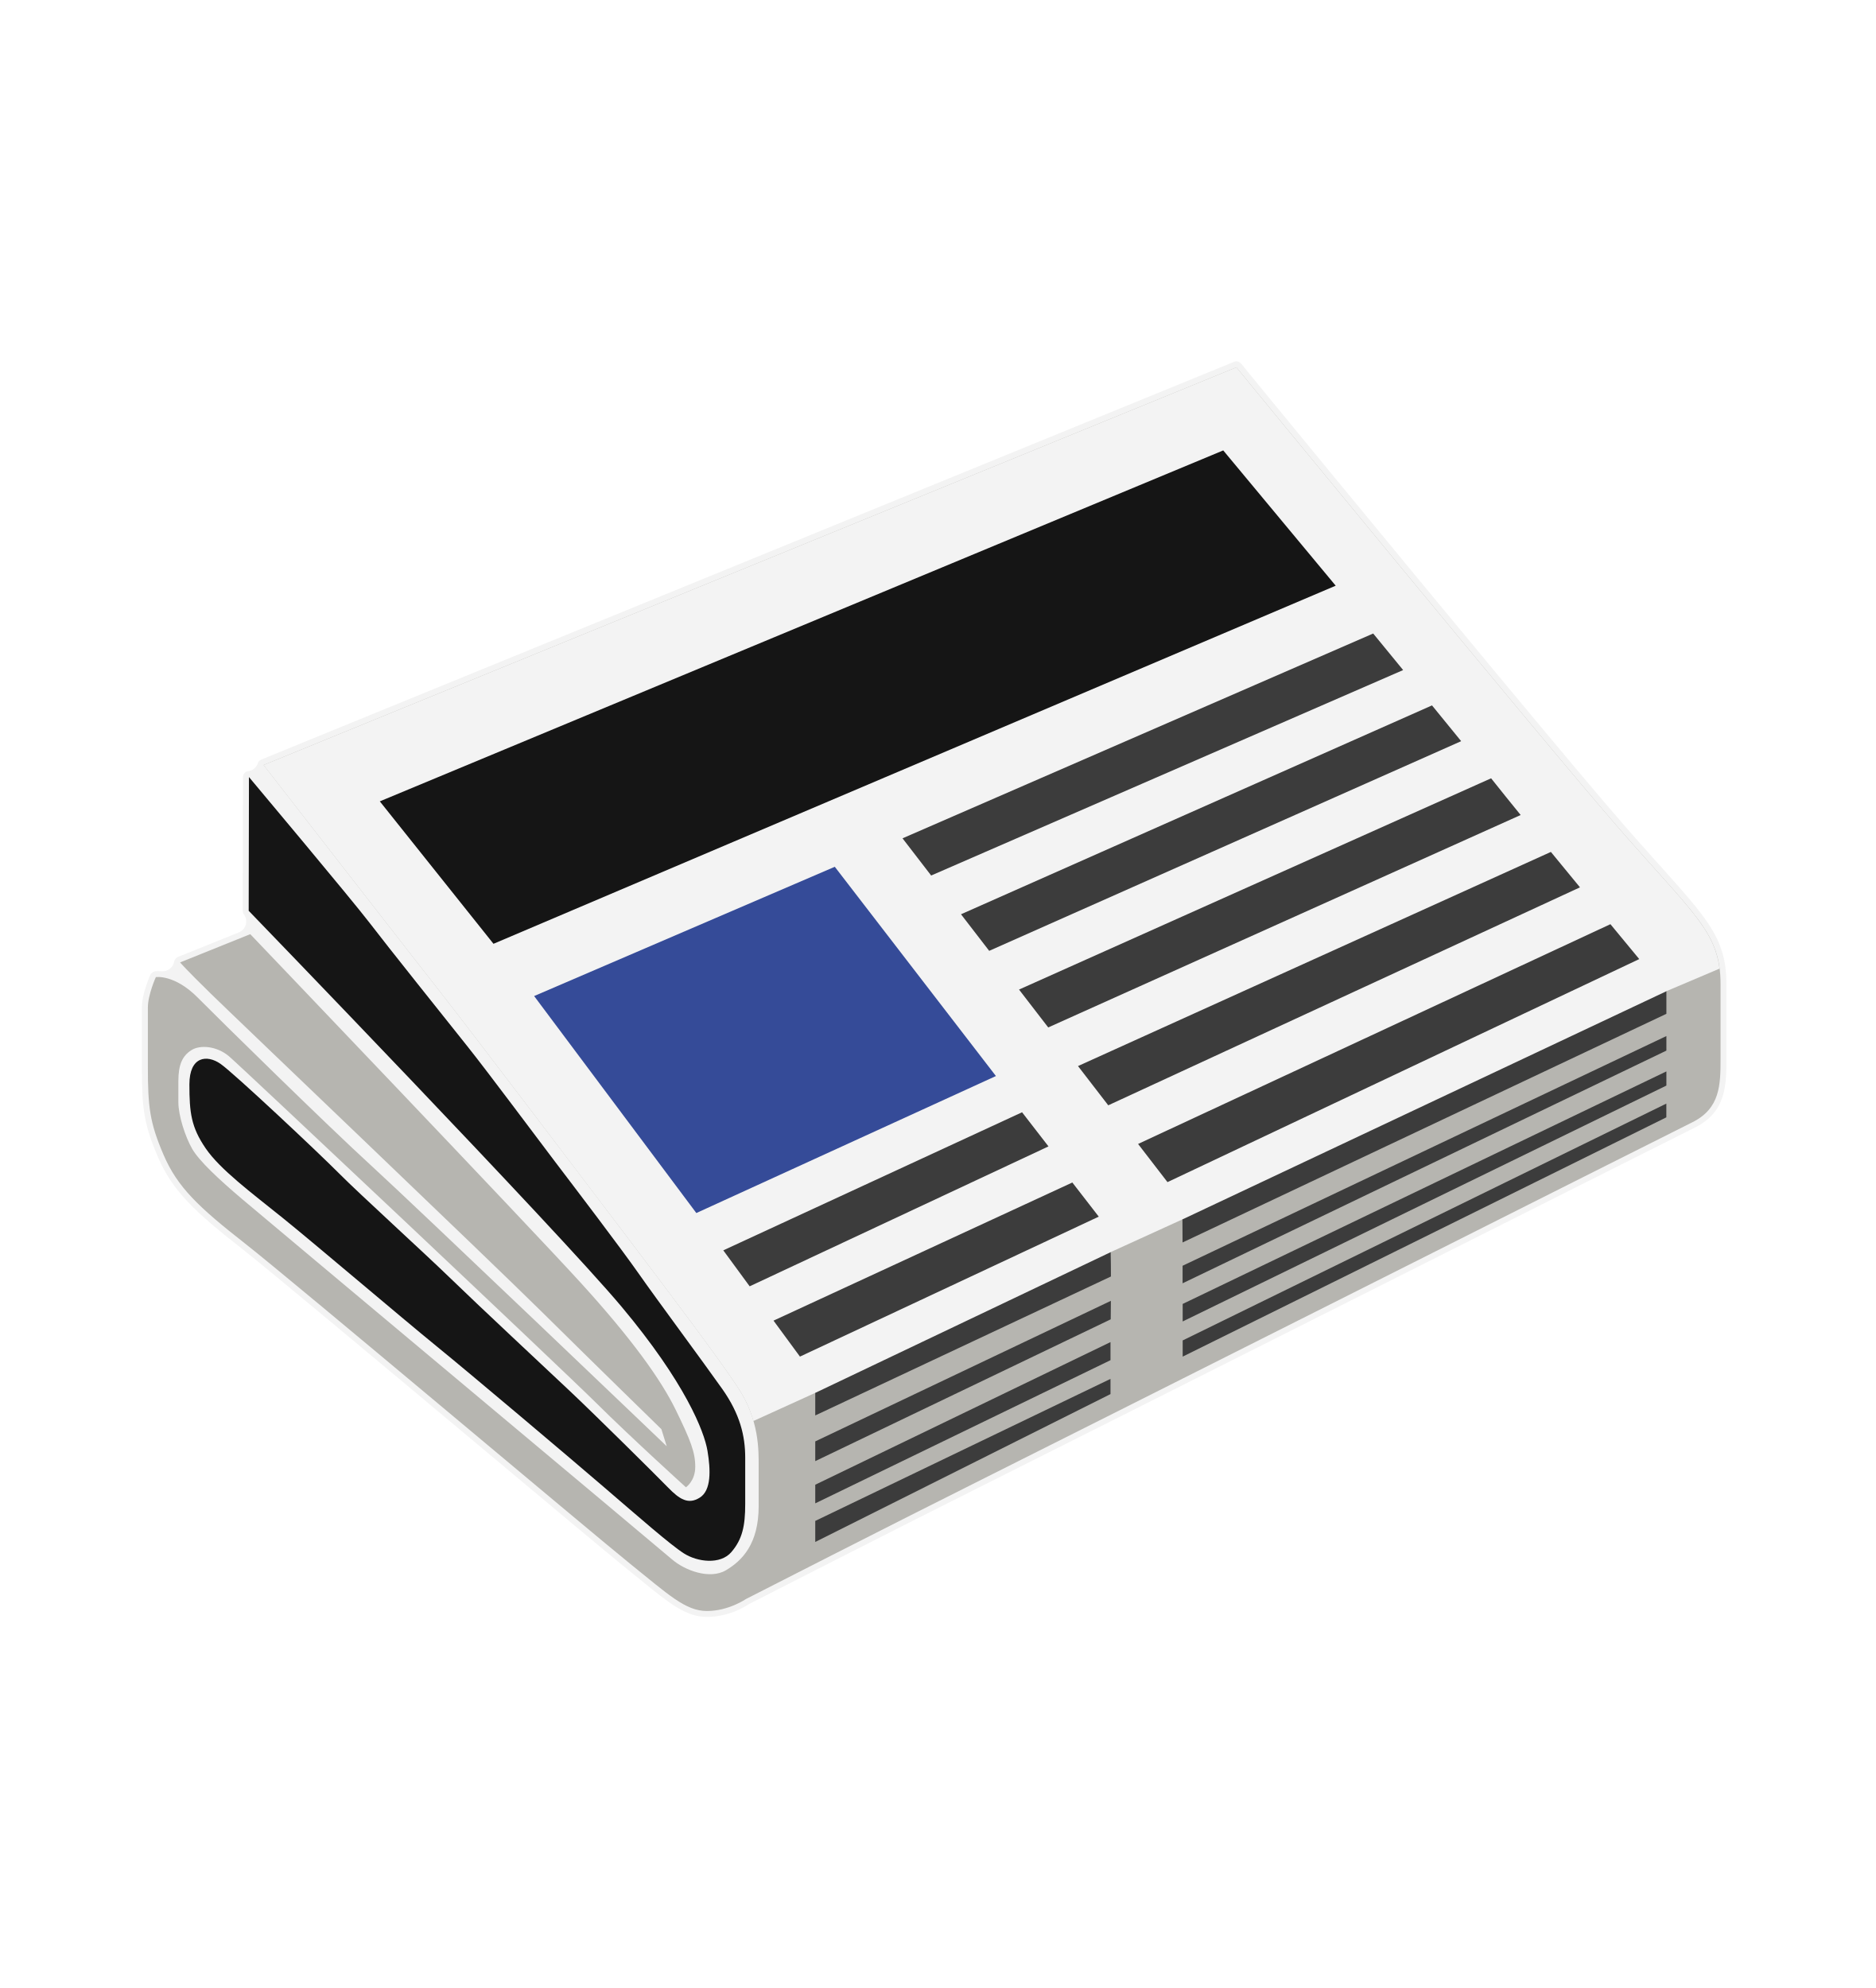
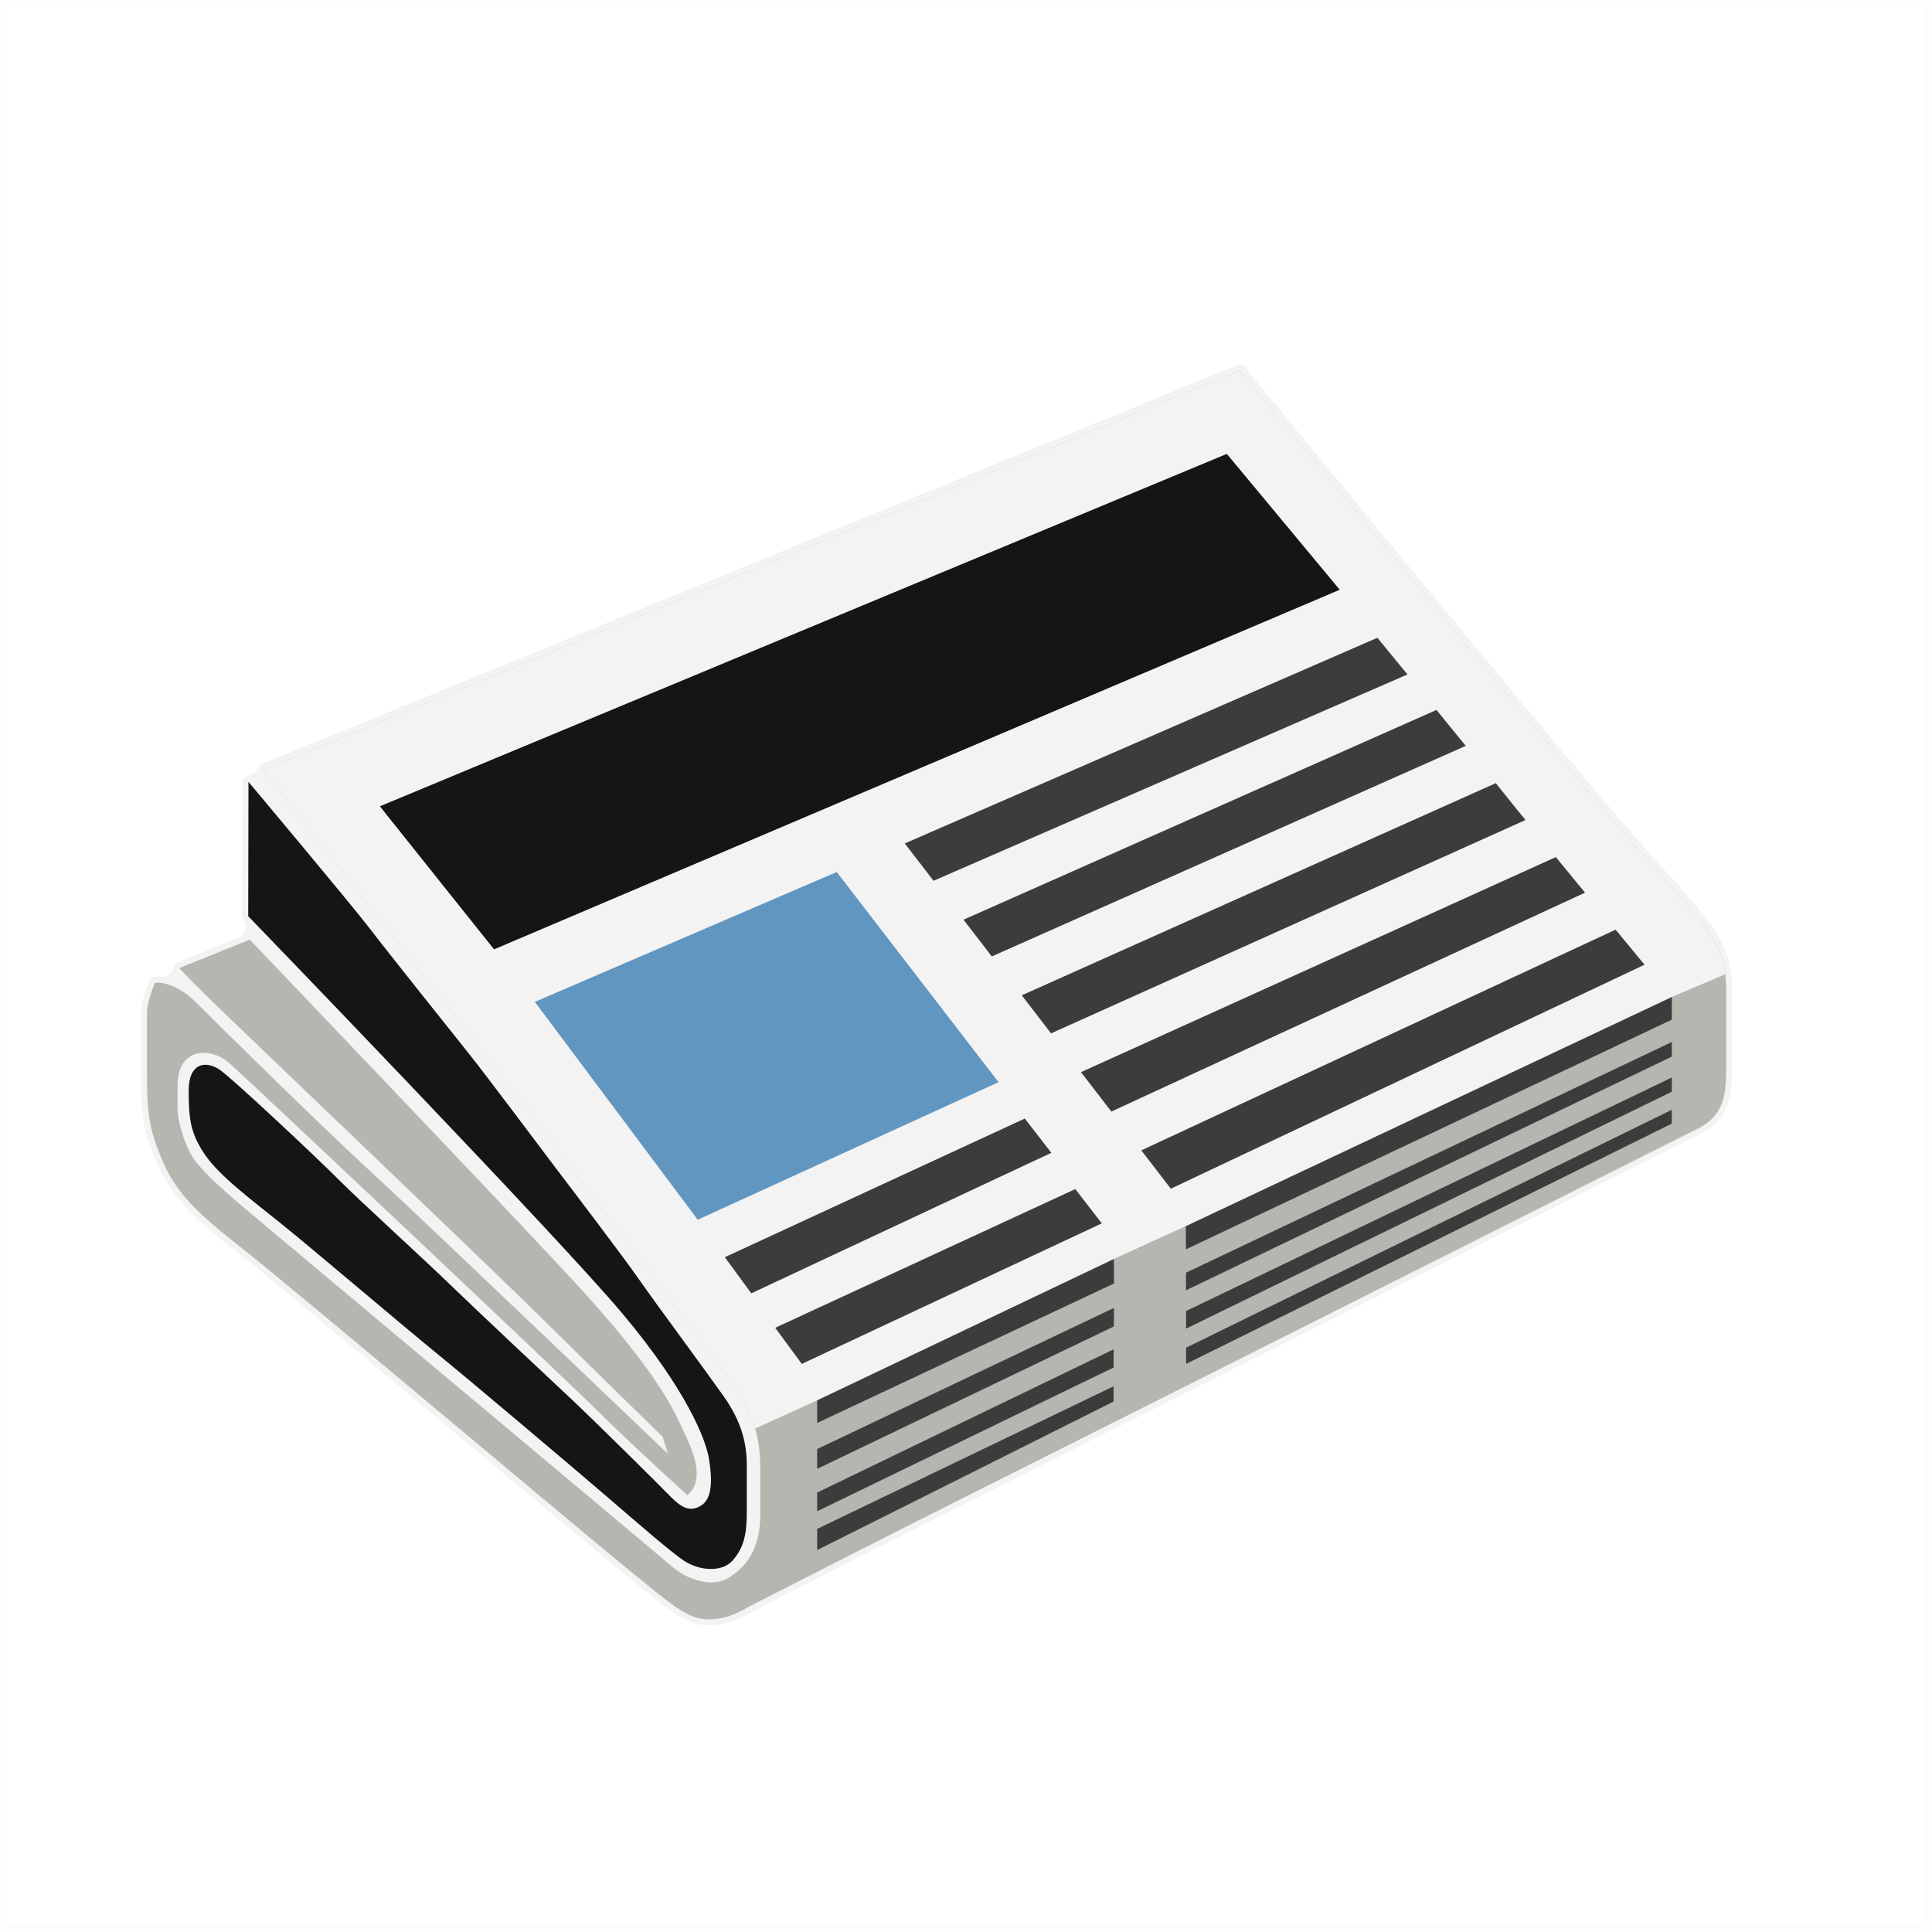
- <svg xmlns="http://www.w3.org/2000/svg" width="117" height="124" fill="none" viewBox="0 0 117 124">
-   <path fill="#f3f3f3" d="M107.62 60.373a5.8 5.8 0 0 0-.544-1.845c-.614-1.27-1.724-2.506-3.565-4.56l-.648-.723-.855-.962c-.228-.26-.464-.525-.711-.809-1.38-1.582-4.118-4.841-8.141-9.686l-4.575-5.524c-2.04-2.47-4.034-4.888-5.757-6.984l-2.7-3.286c-2.166-2.638-2.638-3.211-2.758-3.372l.034.054a.37.37 0 0 0-.426-.11L16.296 47.377a.37.37 0 0 0-.212.225.74.74 0 0 1-.608.501q-.037.005-.078.019a.37.37 0 0 0-.244.345l-.016 8.34c0 .08.027.157.072.222.14.184.183.42.121.642a.74.74 0 0 1-.437.488l-3.803 1.532a.38.38 0 0 0-.225.28.74.74 0 0 1-.729.614q-.037 0-.075-.003a2 2 0 0 0-.211-.01c-.097 0-.159.005-.164.008a.45.45 0 0 0-.306.216c-.021.049-.533 1.179-.533 2.054v3.685c0 2.596.126 3.591 1.01 5.648.898 2.086 2.268 3.382 5.205 5.683 1.713 1.342 9.045 7.477 14.936 12.406l.059.049c4.119 3.446 8.008 6.703 9.01 7.509.306.246.587.476.852.69 1.847 1.506 2.865 2.333 4.173 2.333s2.305-.597 2.589-.779q.032-.02.064-.038c.094-.048 9.356-4.782 14.901-7.552 2.844-1.419 13.403-6.734 23.616-11.873l.938-.472c9.16-4.608 18.631-9.375 19.495-9.8 1.98-.979 1.98-2.679 1.98-4.323v-4.633c0-.354-.019-.68-.059-1.012z" />
-   <path fill="#b6b5b0" d="m16.437 47.718 60.678-24.806s19.146 23.355 23.905 28.81c4.76 5.452 6.291 6.472 6.291 9.664v4.633c0 1.663-.022 3.125-1.775 3.99S67.142 89.332 61.485 92.157s-14.96 7.581-14.96 7.581-1.082.747-2.428.747-2.396-1.015-4.792-2.943-21.08-17.674-24.01-19.969-4.226-3.525-5.092-5.538c-.866-2.011-.98-2.994-.98-5.503v-3.685c0-.803.498-1.901.498-1.901s1.165-.183 2.613 1.28c1.447 1.461 8.085 7.98 10.797 10.457 2.713 2.477 18.452 17.525 18.452 17.525l-.332-1.064s-4.143-4.04-7.472-7.332c-3.329-3.29-19.036-18.272-20.617-19.82-1.581-1.545-1.93-1.962-1.93-1.962l4.377-1.762s17.422 18.24 20.598 21.73c3.179 3.493 5.01 6.037 5.942 7.95.932 1.911 1.214 2.642 1.214 3.54 0 .896-.582 1.28-.582 1.28s-3.36-3.042-5.574-5.238-22.18-21.017-22.93-21.65c-.75-.63-1.788-.73-2.345-.374s-.807.897-.807 1.928v1.313c0 .84.431 2.169.866 2.919.431.746 1.64 1.88 3.127 3.14 1.49 1.264 25.99 21.764 26.79 22.455.798.691 2.355 1.28 3.368.683 1.016-.6 2.042-1.65 2.042-3.998v-2.483c0-.999.046-2.903-1.307-4.943-1.354-2.04-4.51-6.207-6.824-9.266-2.312-3.058-10.066-13.269-11.663-15.296S16.437 47.713 16.437 47.713z" />
-   <path fill="#f3f3f3" d="M101.021 51.722c-4.76-5.453-23.906-28.81-23.906-28.81L16.437 47.718s9.49 12.214 11.087 14.244c1.598 2.028 9.35 12.238 11.664 15.296 2.312 3.059 5.47 7.228 6.823 9.266.485.734.79 1.446.98 2.11l3.855-1.754.487.11 17.195-7.803.742-1.087 4.476-2.041h.571l26.977-12.193 2.634-2.04 3.321-1.409c-.314-2.498-1.988-3.835-6.233-8.7z" />
-   <path fill="#151515" d="m15.528 48.47-.017 8.339s19.25 19.918 23.247 24.685c3.993 4.767 5.17 7.804 5.368 9.001.2 1.197.244 2.46-.477 2.916s-1.265.11-1.986-.632-4.527-4.512-6.102-5.996-5.757-5.388-7.443-7.027c-1.686-1.638-5.647-5.233-6.965-6.56-1.319-1.329-6.555-6.251-7.4-6.84-.844-.587-1.94-.477-1.94 1.285s.11 2.66 1.01 3.98c.898 1.32 2.852 2.771 4.792 4.332 1.94 1.562 7.443 6.25 9.595 8.002s8.198 6.861 10.417 8.768 4.18 3.626 5.025 4.167c.844.54 2.275.72 2.961-.078s.866-1.628.866-2.994v-2.892c0-1.363-.322-2.716-1.431-4.29-1.11-1.575-4.127-5.642-5.202-7.182s-4.082-5.487-5.237-7.006c-1.155-1.518-4.138-5.53-5.464-7.193s-5.02-6.285-6.095-7.694c-1.074-1.408-7.52-9.091-7.52-9.091zM23.689 49.984l7.09 8.885 52.529-22.337-7.014-8.438z" />
-   <path fill="#354b98" d="m52.066 54.065 10.05 13.052-18.685 8.545-10.117-13.534z" />
-   <path fill="#3c3c3c" d="M96.729 53.138 67.235 66.495l1.887 2.448 29.421-13.596a911 911 0 0 1-1.814-2.209M63.558 61.724l1.82 2.362 29.466-13.25c-.659-.812-1.216-1.5-1.578-1.958-.08-.102-.171-.215-.265-.332L63.555 61.724zM100.442 57.645l-29.46 13.708 1.834 2.381 29.424-13.912zM87.514 41.795c-1.082-1.323-1.868-2.28-1.868-2.28L56.29 52.29l1.787 2.32 29.44-12.817zM89.316 43.998 59.938 57.027l1.758 2.281L91.133 46.23a587 587 0 0 0-1.82-2.233zM63.746 69.377l1.648 2.129-18.637 8.727-1.645-2.244zM66.882 73.758l1.648 2.129-18.637 8.73-1.648-2.244zM50.848 92.608v1.162l18.414-8.93v-1.128zM50.848 89.906v1.23l18.428-8.844c.002-.366.008-.758.01-1.154zM50.848 94.866v1.312l18.414-9.223v-.948zM69.289 79.62c0-.54-.005-1.06-.016-1.518L50.848 86.88v1.407zM73.761 80.043l30.172-14.512v-.908L73.758 78.951v1.095zM103.933 66.828 73.764 81.332v1.093l30.169-14.713v-.886zM73.764 83.61v1.008l30.166-14.925v-.857L73.761 83.61zM103.933 63.236v-1.408L73.748 76.06l.008 1.438z" />
+ <svg xmlns="http://www.w3.org/2000/svg" width="240" height="240" fill="none" viewBox="0 0 240 240">
+   <path stroke="#000" stroke-opacity=".01" d="M.5.5h239v239H.5z" />
+   <path fill="#f3f3f3" d="M215.052 120.942a11.7 11.7 0 0 0-1.088-3.69c-1.227-2.539-3.447-5.013-7.13-9.121l-1.297-1.446-1.708-1.923c-.457-.52-.928-1.05-1.422-1.618-2.76-3.165-8.238-9.683-16.283-19.372l-9.149-11.05a7288 7288 0 0 1-11.514-13.967l-5.402-6.572c-4.332-5.276-5.275-6.422-5.516-6.743l.07.107a.74.74 0 0 0-.853-.22L32.404 94.95a.75.75 0 0 0-.423.45 1.48 1.48 0 0 1-1.217 1.001.745.745 0 0 0-.643.728l-.032 16.679c0 .161.053.316.144.444.279.37.365.841.241 1.286a1.47 1.47 0 0 1-.873.975l-7.606 3.063c-.22.091-.386.279-.45.563a1.48 1.48 0 0 1-1.458 1.226c-.049 0-.102 0-.15-.005a5 5 0 0 0-.424-.022c-.193 0-.316.011-.327.016-.257.049-.52.236-.61.434-.044.097-1.067 2.357-1.067 4.108v7.369c0 5.191.252 7.183 2.02 11.296 1.796 4.172 4.535 6.765 10.41 11.366 3.425 2.683 18.09 14.953 29.87 24.813l.119.097c8.238 6.893 16.016 13.406 18.02 15.018.611.492 1.174.953 1.705 1.382 3.693 3.01 5.73 4.665 8.345 4.665s4.61-1.195 5.178-1.559c.043-.026.086-.054.129-.075.187-.097 18.711-9.565 29.801-15.104 5.688-2.839 26.806-13.47 47.233-23.747l1.875-.943c18.321-9.217 37.263-18.751 38.989-19.603 3.961-1.955 3.961-5.356 3.961-8.644v-9.266c0-.707-.037-1.36-.118-2.024z" />
+   <path fill="#b6b5b0" d="M32.686 95.632 154.04 46.02s38.293 46.709 47.812 57.619c9.52 10.904 12.581 12.945 12.581 19.329v9.265c0 3.326-.044 6.251-3.55 7.982-3.504 1.729-76.787 38.642-88.102 44.292-11.315 5.651-29.92 15.163-29.92 15.163s-2.165 1.494-4.855 1.494-4.792-2.03-9.584-5.886-42.162-35.349-48.02-39.938c-5.86-4.591-8.453-7.05-10.185-11.076-1.731-4.023-1.961-5.989-1.961-11.007v-7.37c0-1.607.997-3.803.997-3.803s2.331-.364 5.226 2.561c2.894 2.923 16.17 15.96 21.595 20.914s36.904 35.05 36.904 35.05l-.665-2.127s-8.286-8.082-14.943-14.664c-6.658-6.582-38.073-36.544-41.235-39.639-3.162-3.091-3.86-3.926-3.86-3.926l8.753-3.524s34.846 36.479 41.198 43.462c6.357 6.985 10.017 12.073 11.883 15.897s2.428 5.286 2.428 7.08-1.163 2.561-1.163 2.561-6.722-6.084-11.15-10.476c-4.426-4.392-44.359-42.033-45.86-43.298-1.5-1.263-3.575-1.462-4.69-.749-1.114.712-1.613 1.794-1.613 3.855v2.625c0 1.681.863 4.339 1.732 5.838.863 1.494 3.28 3.76 6.255 6.282 2.98 2.528 51.981 43.527 53.578 44.91s4.712 2.56 6.738 1.366c2.031-1.2 4.084-3.3 4.084-7.996v-4.966c0-1.998.091-5.806-2.615-9.887-2.707-4.08-9.021-12.414-13.647-18.531s-20.132-26.539-23.327-30.593c-3.194-4.054-22.174-28.488-22.174-28.488z" />
+   <path fill="#f3f3f3" d="M201.853 103.639c-9.518-10.905-47.811-57.619-47.811-57.619L32.686 95.632s18.98 24.428 22.175 28.488c3.194 4.055 18.7 24.476 23.327 30.592 4.625 6.117 10.94 14.456 13.646 18.532a15.2 15.2 0 0 1 1.962 4.22l7.707-3.508.976.22 34.389-15.607 1.485-2.175 8.952-4.081h1.142l53.954-24.386 5.268-4.081 6.642-2.817c-.628-4.997-3.977-7.669-12.467-17.401z" />
+   <path fill="#151515" d="m30.867 97.135-.032 16.678s38.501 39.837 46.493 49.371c7.986 9.533 10.34 15.607 10.736 18.001.402 2.394.488 4.921-.954 5.832s-2.53.22-3.972-1.263c-1.442-1.484-9.053-9.025-12.205-11.992S59.42 162.985 56.05 159.708s-11.294-10.466-13.931-13.122-13.11-12.501-14.8-13.679c-1.687-1.173-3.88-.953-3.88 2.57 0 3.525.22 5.319 2.021 7.959 1.796 2.642 5.703 5.544 9.584 8.666s14.885 12.501 19.189 16.003c4.304 3.504 16.396 13.723 20.834 17.536s8.362 7.251 10.05 8.334 4.55 1.441 5.923-.156c1.372-1.596 1.731-3.256 1.731-5.987v-5.784c0-2.728-.643-5.432-2.862-8.58-2.22-3.15-8.255-11.285-10.404-14.365-2.15-3.08-8.163-10.974-10.473-14.012-2.31-3.036-8.276-11.06-10.93-14.386s-10.039-12.57-12.188-15.387-15.04-18.183-15.04-18.183zM47.19 100.162l14.182 17.771L166.428 73.26l-14.027-16.877z" />
+   <path fill="#6196c1" d="m103.943 108.325 20.1 26.104-37.37 17.091-20.234-27.068z" />
+   <path fill="#3c3c3c" d="m193.27 106.471-58.987 26.715 3.774 4.895 58.842-27.191c-1.19-1.446-2.428-2.951-3.629-4.419M126.93 123.643l3.638 4.724 58.934-26.501a408 408 0 0 1-3.156-3.915l-.531-.664-58.892 26.356zM200.695 115.485l-58.917 27.416 3.666 4.762 58.848-27.824zM174.841 83.785c-2.166-2.646-3.736-4.558-3.736-4.558l-58.713 25.547 3.575 4.639 58.88-25.634zM178.445 88.192l-58.757 26.056 3.516 4.564 58.875-26.159a1239 1239 0 0 0-3.64-4.467zM127.304 138.949l3.297 4.258-37.274 17.455-3.29-4.488zM133.576 147.711l3.297 4.258-37.274 17.461-3.297-4.489zM101.509 185.411v2.325l36.828-17.862v-2.255zM101.509 180.007v2.459l36.856-17.686c.005-.733.016-1.516.021-2.308zM101.509 189.927v2.625l36.828-18.446v-1.896zM138.391 159.436c0-1.081-.01-2.12-.031-3.036l-36.851 17.556v2.813zM147.335 160.282l60.343-29.024v-1.816l-60.349 28.655v2.19zM207.678 133.852l-60.338 29.007v2.186l60.338-29.425v-1.773zM147.34 167.416v2.014l60.332-29.849v-1.714l-60.337 29.549zM207.678 126.668v-2.817l-60.37 28.466c.005.798.011 1.784.016 2.876z" />
</svg>
